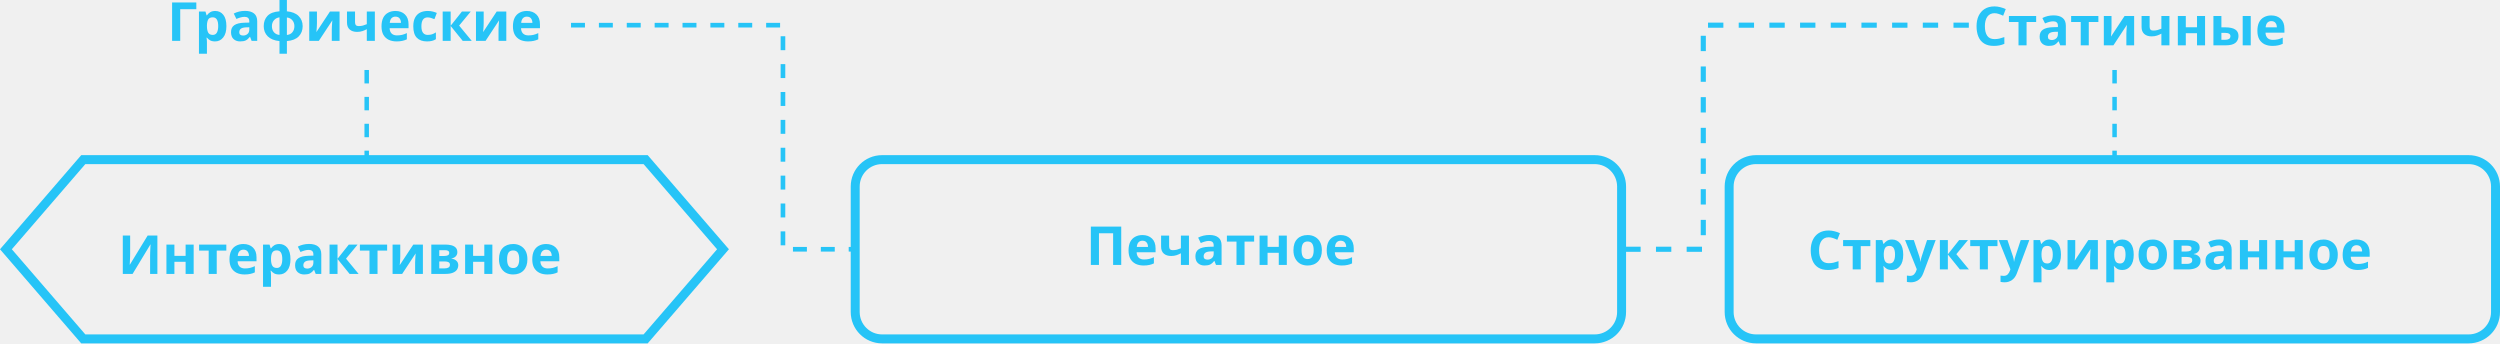
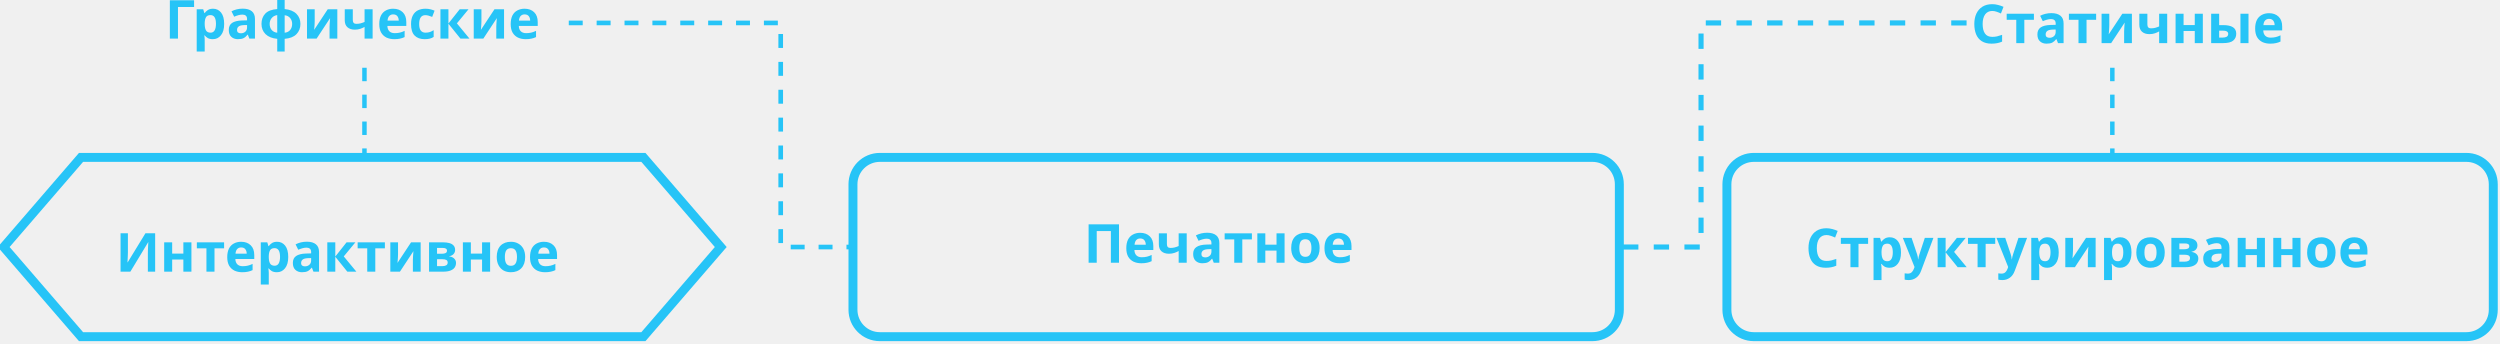
- <svg xmlns="http://www.w3.org/2000/svg" xmlns:xlink="http://www.w3.org/1999/xlink" version="1.1" width="557.821" height="76.617" viewBox="-0.5 -0.5 557.821 76.617" content="&lt;mxfile modified=&quot;2019-04-02T08:02:27.128Z&quot; host=&quot;www.draw.io&quot; agent=&quot;Mozilla/5.0 (Windows NT 6.1; Win64; x64) AppleWebKit/537.36 (KHTML, like Gecko) Chrome/73.0.368.86 Safari/537.36&quot; version=&quot;10.6.0&quot; etag=&quot;FdsoWs3k3fHUezWZNw-q&quot; type=&quot;google&quot;&gt;&lt;diagram id=&quot;5f2ae4af-fbd3-b9dc-90e3-8405dd81448f&quot; name=&quot;Page-1&quot;&gt;7V1bc6M4Fv41fkyXrlwe7Tjp2aqZqtnqqpnupy3aJg47xGQx6aT7168EAgtdMHYAOYnzQPDhJo4+fTo65yDN8PXDy+c8erz/I1vH6QyB9csML2cIUc9nWy74WQlgCL1KssmTtZDtBV+SX7EQAiF9StbxrnVikWVpkTy2hatsu41XRUsW5Xn23D7tLkvbT32MNrEm+LKKUl36d7Iu7itpgPy9/Lc42dzXT4ZeWB15iOqTxZvs7qN19iyJ8M0MX+dZVlR7Dy/XccqVV+uluu7WcrQpWB5viz4XYB8jEJLvdz4KKIjCK0qrW/yI0ifxtqKkxc/69fPsabuO+R3gDC+e75Mi/vIYrfjRZ1bhTHZfPKTi8F22LUQNYv5bL6Eo9I84L+IXSSRK/DnOHuIi/8lOEUcDT2hP4AfXv5/3leGHQnbfqogaQZFAwKa5+V5JbEfoqa/OAk1F8ZoBRvzM8uI+22TbKL3ZSxd7JYK2wuKXpPjKxZ+o+PWtPrJlJZUO8Z/fxA3+GxfFT6Hn6KnImGj/3N+z7FGvDkS6qmOXPeWr2PLGkIhWF+WbuDgAJa6LzmrN4zQqkh/txjVoDdXlPWtUk6CF6iuIdVgHkOqwJnQMVMPzVxnEgf+JtrlA1xkiBipA3hg6Q+evs8DvoTISTKYybFCZl7JHLiL+/Dy+K6Xe/554n8iUU/BOfs4fiG7X2erpgemC0Ue2/ZTu7p52fCfLN+wg74Z37P+PJH7m+5+iFT9thssj/+IFQj4CAHv727O9TfmfkWoY8O2ClFtabpczVi0BKveDcp/U+2w7L7eglHvSOayklXBZChfSDa8tN78pt40q2FtETdFURB3AUBtwjcHBO41V9pCsxP6uyLN/GnMGcfAlaXqdpVlePgbflX8ClLfRQ5Jy/PwV5+toG/HqSpMNU+5yxeojztvghaj+LYoNmydKTwDl3zAwD4EK88Z6lKkBGHA+CpuaOqDJYO4FAQwCC8qvJcCREoK4hinbv66hWZ3DJLCGaXn0AtBT+y6I4Fkh1GT4T4ZQiCHweT/dAVEq8SMot7elBEgAxpIESAx7LdExaDHs/sylROX0AuzhmBdSl7j2nBoYYRAQgsJOC0Pu+KkJxro9cQHnYKzrFp2+S3RiEoYeGz4eg84Gl0sTOhtiXUrEupCO+hdMj0+4oUtEBy4RHYSEegdM3eBCsRNTrFM8hk4ZllJWmrAbkMDCsMExHFpuL6A9FbTkzPwF9cPdOQx8/5BZoDjH5pJ7YHGB4oBQdGuiQlMkYFooWizUuTx8h22erLjxAsWBoei0K4em+MpkSCQ4hIBahvJz2efka14oKDlQUStY0AecrLqKNh7b1b7NtrGCNSHS8MQrP1lF6VwceEjW6zIebWoA7Ri1BbJyRHmoEQ1WYWcgwCbq34pRjQI7pzEqToChzTOKBMUJb2gz/F5IfTSV9o/xbn401EFCwGHYQUymgh3VquQ1aSUDJI/YU1Os6u9MI8HiDTvTSOrcsOHSSMSlf2YJK+y++hGlSvUHiLbvUr2NuFCp2qYkJ9a2yU+tVL/r3IGwThWo9eNRrX141GQNBKM0EH/QBmIFd+/m0dHErNrvxD6GU2Hf09ziGPQDv34zAkLlVmrmSPXS2q3meR79lE575CfsuoutPElQir1spPsKtlOVYriG7dQhyq0HCi02K5RioJXdELZD/FKE9P0OogbgxUA1HBjkdWqccKBkcnqqVLldz3kuNFdUGu12XP9GgwG2uKxhx6+iumqmrI6caAj0IcO6IR0kQ0nlxs5IyF7LmVijuVCpy96MiUGgA6gfZw5BUU02+htIYD4NYMhhRwoDOl1NOvXVYYqDkNrGqrYMnaXksvNNI1Z7PK6Sfc8vPZIWhPO0Lgk6DWjUPVBnl3Q66Yxqo3dTC+7Rdw3PP6dXhFNvFoEepMSWD6Uk9CnZpnXiNOrO+HsFn1zYQ1CFr3AHILo5C32ocwcZhTvIu7dPennC+hrAE5CI02zh0s4gtqSKhiya9h/UVNKktd+2v8FQyKU5+aYO3jQ3RBej5PRhcmizjN2wijcNq4xqmkwxoGlXGurpFO81NkJ0wrGRKdf2XVigQR8LFE8EGBAqbhEw5fjXqbMVAQw9ZOuX5lJkFkjG7SVjanD3a4hdel9R+N7N1ToOODHjnP6RsdNsynLMawvChEAbxjbfAH3ALN9VlqbR4y75Xkp4GTY8ONEqz1jZbliJDbplkTom4jBuiGXISuiqhbzyrnZlbbLHAogeXyp0m3AupwrbwozHOGcYaB/57n38Em144RePcZ4wvXOc1dI/axHHWu82AdQ2IWNQbx8mPOotZ5NH64TViJo+daBBWBpWpXXG/BBQ5GFIfTYi9rEXkMEag9c240wRTWiaZWec1mByH0/bGmxJyGO6Ci4gFyBv4I044P2BQA49NeVrPyJ1A3OnzvnKr2abDqW/c35k/9mlUYzbKPRsFqOjzpR/PYqjDjufPIX4x1lCrAo6LKFFO3wF1PmDkD67BZW+ttJnw1hKNwzb4TH5qxigWV39xhIfLhEcBO2BQGCA/3SfH2BTrEWpIueZwaDNGITouQa+aeik5UwNo7I3kUytfGvg6yrz6hdpgWwckh00mfqY6SgNjfo0n5e1Urp9WX2851i49CYItyieTJVSRnSeY5Pz/NxaDW1Ts4cMrQYaiGacqV9rXDiaNYv6GPC5hb3ogau+2u5ybqTuknX8PcrtY9bGcgfSpG9zSd7OrHm/TschTGbt0yHf6SfbxKm/u4Slj+3DyMZ8lWey0E3Z9zwJ2xCgqw2GmgoNBsR02RTEqbu6nGeNYsuUFUfTXZ+JAi9I7e9LVowax0h16kquyNEWDOyecg20Qds4Dk6lzosjbTaiI01PSzDifjI3GsFDjvD2A7GZ9nnYuMkHpM/iA3UjP4PkA+LcfenZbDF5lkaZULBml90IGrrQimtaYXYfbrEKNXzXMyGrOM0EF/Pr2mYwNbrQFR+4jH55av7jPxc5fz/5sF+YKZ4YQ7aMMXA6ipOcOJ3muYwR2T5qek245wNjdeCYDsTtfBZiWDTKvFLMKHCdaOqSdbS7b4aU/TPUm5kBRJ0zyW3C3+4VfnYS9jHbzuc7STLsql4dsym8uUoCQ1dSeenRs79gqgyviLLY3cELQqBAZOC5X4jT8IBwiuHXxAeUYYD8Ve2ynffzpjqdQS0hArSBvmFNLWjy/o/SudQhhWE7l3pfmgWmwwVwRpxG0RviNHgsp2kXjM1pdQB22kSBFp5c4oScB06AMvqi3gGcIIq7LhgBJ07d7HvHAE7WVzNEGTAQDW/5HtNcOSFhJeN9l9gjzVHY7KHm6P6KvWxhuMuy2Quau+yfS5qjN4ayXDeyxdWGL56crCyjSn39CqL10FRKxZ1LI88P3VsDeGa9tSnlWyVYjfCkWmlT40mZU9PRZ1+3/DRzuKk5eMGpM7iFgXIj1dc6YtoWdR9fsE0wSVqxg6U02cbbIiAX/lRqyrmfzJ9KnftTbckcZn9qR58HpEV4m/T5Zr3Txodar3f6PpDZZ4n3Y8AJ1QkqsWklCC+cCp5O180r4WlbCEJeEdq/wHMaeKJQgedVY8DJ+KzHrkPjM82+/Y6+XuH889/Zxv/3X/+Jf/2aaDF4TUsGXVoVpy8Gf2XIW/VNFtgQi8Eb1eZ2sQ1AKSWe5RPIOdYidQcjcm9wuNU7Ivcq7PGPClXwmQZiA623wX7mGa/RvdnNx9d/ZOuYn/F/&lt;/diagram&gt;&lt;/mxfile&gt;" id="svg334">
+ <svg xmlns="http://www.w3.org/2000/svg" xmlns:xlink="http://www.w3.org/1999/xlink" version="1.1" viewBox="0 0 557.821 76.617" content="&lt;mxfile modified=&quot;2019-04-02T08:02:27.128Z&quot; host=&quot;www.draw.io&quot; agent=&quot;Mozilla/5.0 (Windows NT 6.1; Win64; x64) AppleWebKit/537.36 (KHTML, like Gecko) Chrome/73.0.368.86 Safari/537.36&quot; version=&quot;10.6.0&quot; etag=&quot;FdsoWs3k3fHUezWZNw-q&quot; type=&quot;google&quot;&gt;&lt;diagram id=&quot;5f2ae4af-fbd3-b9dc-90e3-8405dd81448f&quot; name=&quot;Page-1&quot;&gt;7V1bc6M4Fv41fkyXrlwe7Tjp2aqZqtnqqpnupy3aJg47xGQx6aT7168EAgtdMHYAOYnzQPDhJo4+fTo65yDN8PXDy+c8erz/I1vH6QyB9csML2cIUc9nWy74WQlgCL1KssmTtZDtBV+SX7EQAiF9StbxrnVikWVpkTy2hatsu41XRUsW5Xn23D7tLkvbT32MNrEm+LKKUl36d7Iu7itpgPy9/Lc42dzXT4ZeWB15iOqTxZvs7qN19iyJ8M0MX+dZVlR7Dy/XccqVV+uluu7WcrQpWB5viz4XYB8jEJLvdz4KKIjCK0qrW/yI0ifxtqKkxc/69fPsabuO+R3gDC+e75Mi/vIYrfjRZ1bhTHZfPKTi8F22LUQNYv5bL6Eo9I84L+IXSSRK/DnOHuIi/8lOEUcDT2hP4AfXv5/3leGHQnbfqogaQZFAwKa5+V5JbEfoqa/OAk1F8ZoBRvzM8uI+22TbKL3ZSxd7JYK2wuKXpPjKxZ+o+PWtPrJlJZUO8Z/fxA3+GxfFT6Hn6KnImGj/3N+z7FGvDkS6qmOXPeWr2PLGkIhWF+WbuDgAJa6LzmrN4zQqkh/txjVoDdXlPWtUk6CF6iuIdVgHkOqwJnQMVMPzVxnEgf+JtrlA1xkiBipA3hg6Q+evs8DvoTISTKYybFCZl7JHLiL+/Dy+K6Xe/554n8iUU/BOfs4fiG7X2erpgemC0Ue2/ZTu7p52fCfLN+wg74Z37P+PJH7m+5+iFT9thssj/+IFQj4CAHv727O9TfmfkWoY8O2ClFtabpczVi0BKveDcp/U+2w7L7eglHvSOayklXBZChfSDa8tN78pt40q2FtETdFURB3AUBtwjcHBO41V9pCsxP6uyLN/GnMGcfAlaXqdpVlePgbflX8ClLfRQ5Jy/PwV5+toG/HqSpMNU+5yxeojztvghaj+LYoNmydKTwDl3zAwD4EK88Z6lKkBGHA+CpuaOqDJYO4FAQwCC8qvJcCREoK4hinbv66hWZ3DJLCGaXn0AtBT+y6I4Fkh1GT4T4ZQiCHweT/dAVEq8SMot7elBEgAxpIESAx7LdExaDHs/sylROX0AuzhmBdSl7j2nBoYYRAQgsJOC0Pu+KkJxro9cQHnYKzrFp2+S3RiEoYeGz4eg84Gl0sTOhtiXUrEupCO+hdMj0+4oUtEBy4RHYSEegdM3eBCsRNTrFM8hk4ZllJWmrAbkMDCsMExHFpuL6A9FbTkzPwF9cPdOQx8/5BZoDjH5pJ7YHGB4oBQdGuiQlMkYFooWizUuTx8h22erLjxAsWBoei0K4em+MpkSCQ4hIBahvJz2efka14oKDlQUStY0AecrLqKNh7b1b7NtrGCNSHS8MQrP1lF6VwceEjW6zIebWoA7Ri1BbJyRHmoEQ1WYWcgwCbq34pRjQI7pzEqToChzTOKBMUJb2gz/F5IfTSV9o/xbn401EFCwGHYQUymgh3VquQ1aSUDJI/YU1Os6u9MI8HiDTvTSOrcsOHSSMSlf2YJK+y++hGlSvUHiLbvUr2NuFCp2qYkJ9a2yU+tVL/r3IGwThWo9eNRrX141GQNBKM0EH/QBmIFd+/m0dHErNrvxD6GU2Hf09ziGPQDv34zAkLlVmrmSPXS2q3meR79lE575CfsuoutPElQir1spPsKtlOVYriG7dQhyq0HCi02K5RioJXdELZD/FKE9P0OogbgxUA1HBjkdWqccKBkcnqqVLldz3kuNFdUGu12XP9GgwG2uKxhx6+iumqmrI6caAj0IcO6IR0kQ0nlxs5IyF7LmVijuVCpy96MiUGgA6gfZw5BUU02+htIYD4NYMhhRwoDOl1NOvXVYYqDkNrGqrYMnaXksvNNI1Z7PK6Sfc8vPZIWhPO0Lgk6DWjUPVBnl3Q66Yxqo3dTC+7Rdw3PP6dXhFNvFoEepMSWD6Uk9CnZpnXiNOrO+HsFn1zYQ1CFr3AHILo5C32ocwcZhTvIu7dPennC+hrAE5CI02zh0s4gtqSKhiya9h/UVNKktd+2v8FQyKU5+aYO3jQ3RBej5PRhcmizjN2wijcNq4xqmkwxoGlXGurpFO81NkJ0wrGRKdf2XVigQR8LFE8EGBAqbhEw5fjXqbMVAQw9ZOuX5lJkFkjG7SVjanD3a4hdel9R+N7N1ToOODHjnP6RsdNsynLMawvChEAbxjbfAH3ALN9VlqbR4y75Xkp4GTY8ONEqz1jZbliJDbplkTom4jBuiGXISuiqhbzyrnZlbbLHAogeXyp0m3AupwrbwozHOGcYaB/57n38Em144RePcZ4wvXOc1dI/axHHWu82AdQ2IWNQbx8mPOotZ5NH64TViJo+daBBWBpWpXXG/BBQ5GFIfTYi9rEXkMEag9c240wRTWiaZWec1mByH0/bGmxJyGO6Ci4gFyBv4I044P2BQA49NeVrPyJ1A3OnzvnKr2abDqW/c35k/9mlUYzbKPRsFqOjzpR/PYqjDjufPIX4x1lCrAo6LKFFO3wF1PmDkD67BZW+ttJnw1hKNwzb4TH5qxigWV39xhIfLhEcBO2BQGCA/3SfH2BTrEWpIueZwaDNGITouQa+aeik5UwNo7I3kUytfGvg6yrz6hdpgWwckh00mfqY6SgNjfo0n5e1Urp9WX2851i49CYItyieTJVSRnSeY5Pz/NxaDW1Ts4cMrQYaiGacqV9rXDiaNYv6GPC5hb3ogau+2u5ybqTuknX8PcrtY9bGcgfSpG9zSd7OrHm/TschTGbt0yHf6SfbxKm/u4Slj+3DyMZ8lWey0E3Z9zwJ2xCgqw2GmgoNBsR02RTEqbu6nGeNYsuUFUfTXZ+JAi9I7e9LVowax0h16kquyNEWDOyecg20Qds4Dk6lzosjbTaiI01PSzDifjI3GsFDjvD2A7GZ9nnYuMkHpM/iA3UjP4PkA+LcfenZbDF5lkaZULBml90IGrrQimtaYXYfbrEKNXzXMyGrOM0EF/Pr2mYwNbrQFR+4jH55av7jPxc5fz/5sF+YKZ4YQ7aMMXA6ipOcOJ3muYwR2T5qek245wNjdeCYDsTtfBZiWDTKvFLMKHCdaOqSdbS7b4aU/TPUm5kBRJ0zyW3C3+4VfnYS9jHbzuc7STLsql4dsym8uUoCQ1dSeenRs79gqgyviLLY3cELQqBAZOC5X4jT8IBwiuHXxAeUYYD8Ve2ynffzpjqdQS0hArSBvmFNLWjy/o/SudQhhWE7l3pfmgWmwwVwRpxG0RviNHgsp2kXjM1pdQB22kSBFp5c4oScB06AMvqi3gGcIIq7LhgBJ07d7HvHAE7WVzNEGTAQDW/5HtNcOSFhJeN9l9gjzVHY7KHm6P6KvWxhuMuy2Quau+yfS5qjN4ayXDeyxdWGL56crCyjSn39CqL10FRKxZ1LI88P3VsDeGa9tSnlWyVYjfCkWmlT40mZU9PRZ1+3/DRzuKk5eMGpM7iFgXIj1dc6YtoWdR9fsE0wSVqxg6U02cbbIiAX/lRqyrmfzJ9KnftTbckcZn9qR58HpEV4m/T5Zr3Txodar3f6PpDZZ4n3Y8AJ1QkqsWklCC+cCp5O180r4WlbCEJeEdq/wHMaeKJQgedVY8DJ+KzHrkPjM82+/Y6+XuH889/Zxv/3X/+Jf/2aaDF4TUsGXVoVpy8Gf2XIW/VNFtgQi8Eb1eZ2sQ1AKSWe5RPIOdYidQcjcm9wuNU7Ivcq7PGPClXwmQZiA623wX7mGa/RvdnNx9d/ZOuYn/F/&lt;/diagram&gt;&lt;/mxfile&gt;" id="svg334">
  <style type="text/css" id="style2">
    a {
      text-decoration:none;
    }
  </style>
  <defs id="defs4" />
  <g id="g332" transform="translate(-131.6791,-764.8828)">
    <rect x="322" y="800" width="171" height="40" rx="6" ry="6" fill="#ffffff" stroke="#000000" stroke-width="2" pointer-events="none" id="rect236" style="fill:none;stroke:#26c4f7;stroke-opacity:1" />
    <rect x="517" y="800" width="171" height="40" rx="6" ry="6" fill="#ffffff" stroke="#000000" stroke-width="2" pointer-events="none" id="rect244" style="fill:none;stroke:#26c4f7;stroke-opacity:1" />
    <path d="m 149.76,800 h 125.48 l 17.26,20 -17.26,20 H 149.76 L 132.5,820 Z" fill="#ffffff" stroke="#000000" stroke-width="2" stroke-miterlimit="10" pointer-events="none" id="path252" style="fill:none;stroke:#26c4f7;stroke-opacity:1" />
    <path d="m 603,780 v 20 0" fill="none" stroke="#000000" stroke-miterlimit="10" stroke-dasharray="3, 3" pointer-events="none" id="path284" style="stroke:#26c4f7;stroke-opacity:1" />
    <path d="m 570.479,770 h -59.249 v 50 H 493" fill="none" stroke="#000000" stroke-miterlimit="10" stroke-dasharray="3.423, 3.423" pointer-events="none" id="path286" style="stroke:#26c4f7;stroke-width:1.141;stroke-opacity:1" />
    <path d="m 258.589,770 h 47.29 v 50 H 322" fill="none" stroke="#000000" stroke-miterlimit="10" stroke-dasharray="3.11, 3.11" pointer-events="none" id="path294" style="stroke:#26c4f7;stroke-width:1.037;stroke-opacity:1" />
    <path d="m 213,780 v 20" fill="none" stroke="#000000" stroke-miterlimit="10" stroke-dasharray="3, 3" pointer-events="none" id="path304" style="stroke:#26c4f7;stroke-opacity:1" />
    <text xml:space="preserve" style="font-size:24px;line-height:1.25;font-family:sans-serif" x="344.5" y="109.5" id="text350">
      <tspan id="tspan348" x="344.5" y="109.5" />
    </text>
-     <a xlink:href="Interactive_view" style="text-decoration:none;text-decoration-line:none" transform="translate(4,-2)" id="a495">
+     <a xlink:href="Interactive_view" id="a495" transform="translate(4,-2)" style="text-decoration:none;text-decoration-line:none">
      <text xml:space="preserve" style="font-weight:bold;font-size:12px;line-height:1.25;font-family:sans-serif;-inkscape-font-specification:'sans-serif Bold'" x="153.5" y="827.5" id="text493">
        <tspan id="tspan491" x="153.5" y="827.5" style="fill:#26c4f7;fill-opacity:1">Интерактивное</tspan>
      </text>
    </a>
-     <a xlink:href="Print_view" style="text-decoration:none;text-decoration-line:none" transform="translate(12,1)" id="a511">
+     <a xlink:href="Print_view" id="a511" transform="translate(12,1)" style="text-decoration:none;text-decoration-line:none">
      <text xml:space="preserve" style="font-weight:bold;font-size:12px;line-height:1.25;font-family:sans-serif;-inkscape-font-specification:'sans-serif Bold'" x="361.5" y="822.5" id="text509">
        <tspan id="tspan507" x="361.5" y="822.5" style="fill:#26c4f7;fill-opacity:1">Печатное</tspan>
      </text>
    </a>
-     <a xlink:href="Structured_view" style="text-decoration:none;text-decoration-line:none" transform="translate(-49,1)" id="a519">
+     <a xlink:href="Structured_view" id="a519" transform="translate(-49,1)" style="text-decoration:none;text-decoration-line:none">
      <text xml:space="preserve" style="font-weight:bold;font-size:12px;line-height:1.25;font-family:sans-serif;-inkscape-font-specification:'sans-serif Bold'" x="583.5" y="823.5" id="text517">
        <tspan id="tspan515" x="583.5" y="823.5" style="fill:#26c4f7;fill-opacity:1">Структурированное</tspan>
      </text>
    </a>
-     <a xlink:href="Form_views" style="text-decoration:none;text-decoration-line:none" transform="translate(-18,7)" id="a527">
+     <a xlink:href="Form_views" id="a527" transform="translate(-18,7)" style="text-decoration:none;text-decoration-line:none">
      <text xml:space="preserve" style="font-weight:bold;font-size:12px;line-height:1.25;font-family:sans-serif;-inkscape-font-specification:'sans-serif Bold'" x="186.5" y="766.5" id="text525">
        <tspan id="tspan523" x="186.5" y="766.5" style="fill:#26c4f7;fill-opacity:1">Графические</tspan>
      </text>
    </a>
-     <a xlink:href="Static_view" style="text-decoration:none;text-decoration-line:none" transform="translate(1,4)" id="a535">
+     <a xlink:href="Static_view" id="a535" transform="translate(1,4)" style="text-decoration:none;text-decoration-line:none">
      <text xml:space="preserve" style="font-weight:bold;font-size:12px;line-height:1.25;font-family:sans-serif;-inkscape-font-specification:'sans-serif Bold'" x="570.5" y="770.5" id="text533">
        <tspan id="tspan531" x="570.5" y="770.5" style="fill:#26c4f7;fill-opacity:1">Статичные</tspan>
      </text>
    </a>
  </g>
</svg>
